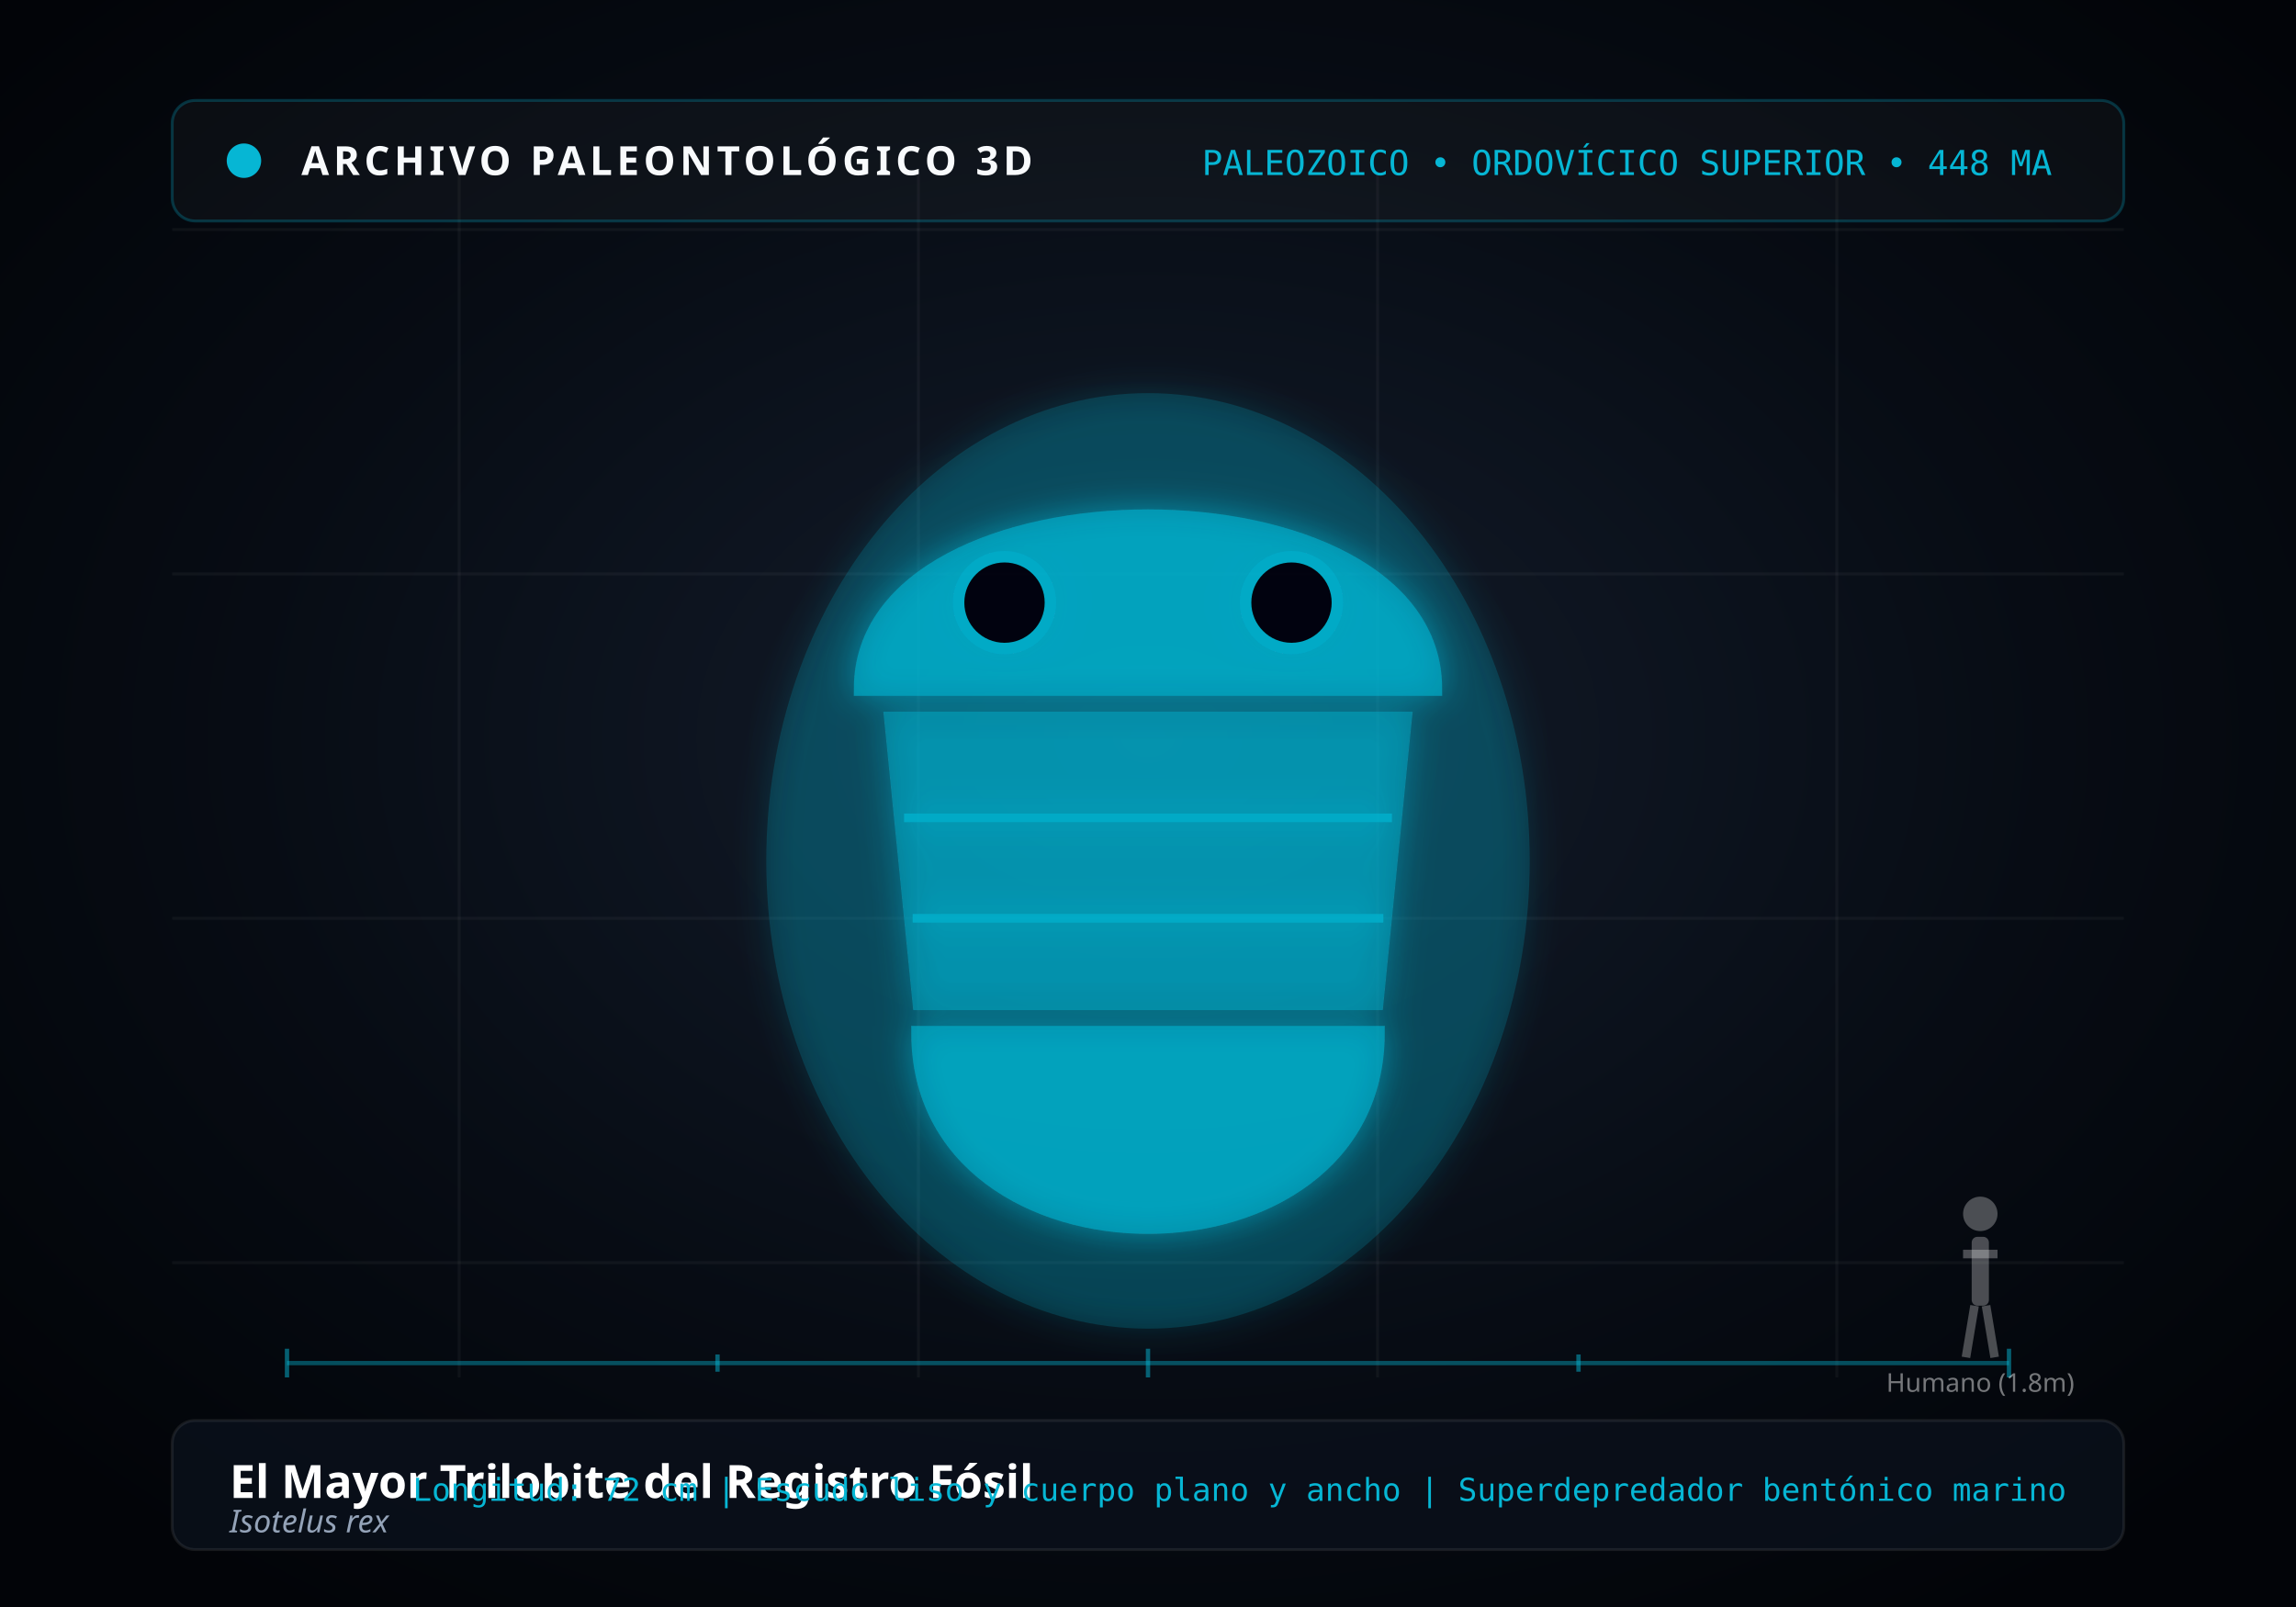
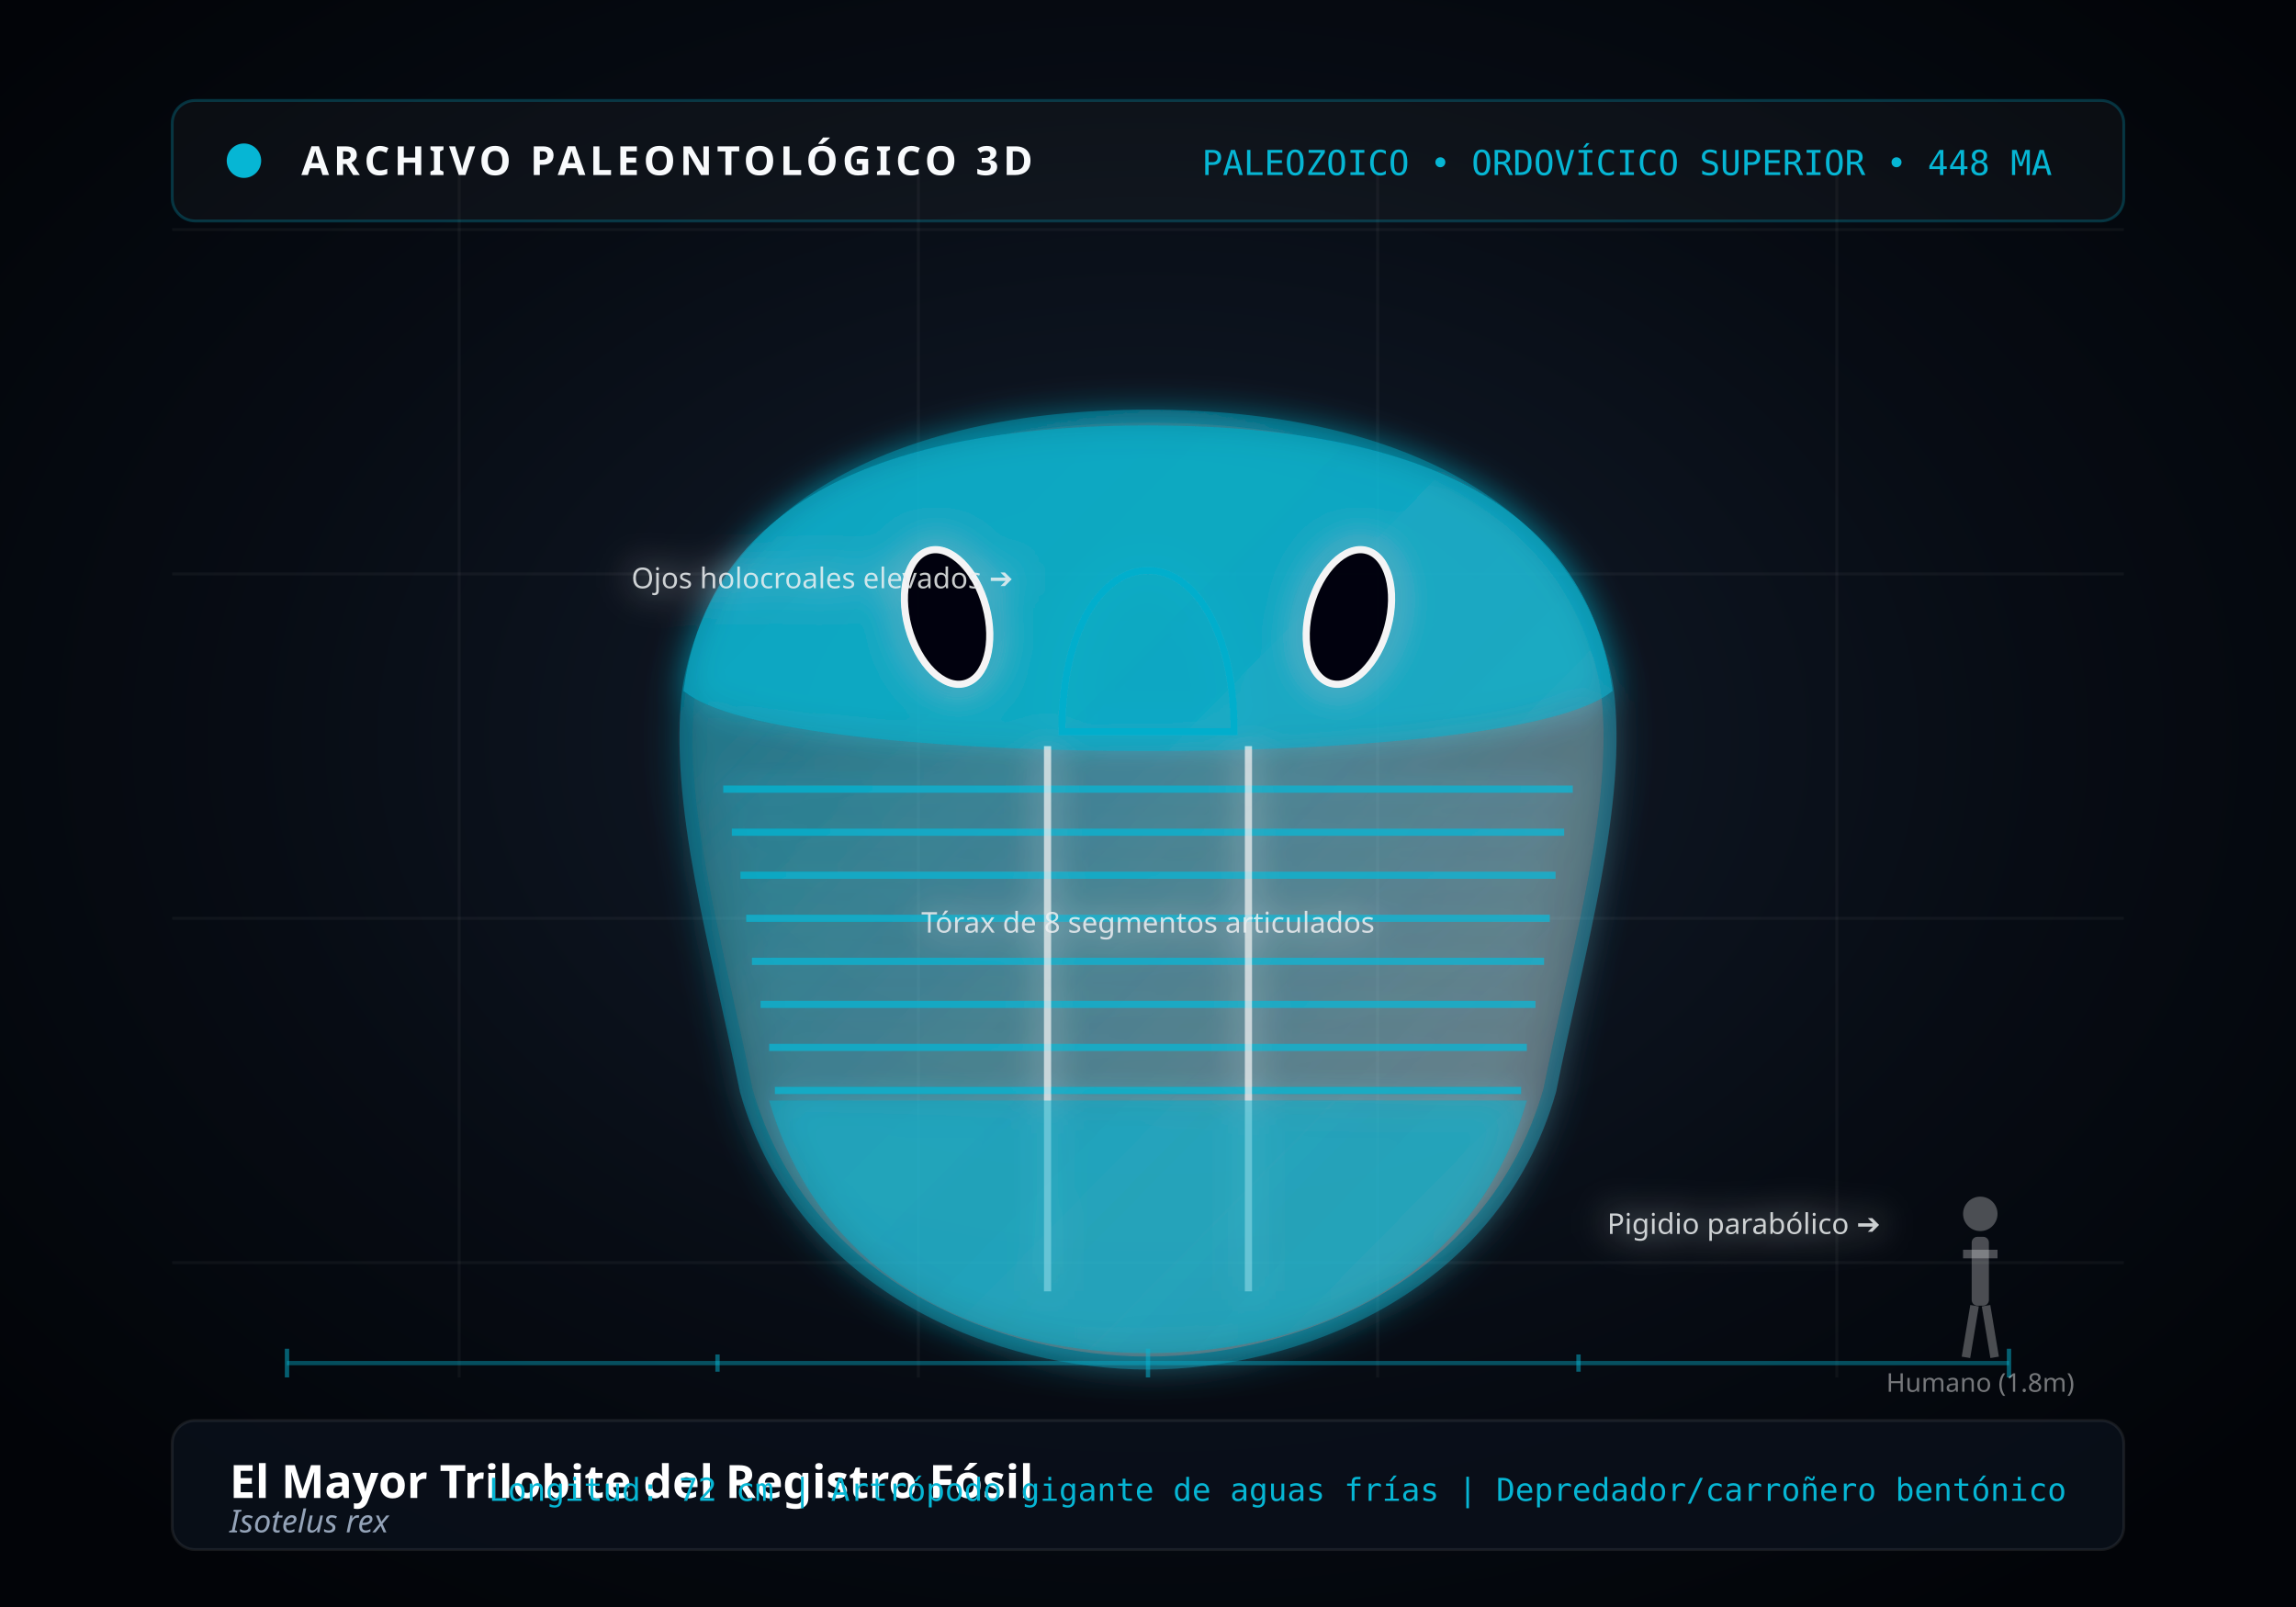
<svg xmlns="http://www.w3.org/2000/svg" viewBox="0 0 800 560" width="800" height="560">
  <defs>
    <radialGradient id="bgGrad_isotelus" cx="50%" cy="46%" r="65%">
      <stop offset="0%" stop-color="#141d2c" stop-opacity="1" />
      <stop offset="60%" stop-color="#070c14" stop-opacity="1" />
      <stop offset="100%" stop-color="#020408" stop-opacity="1" />
    </radialGradient>
    <linearGradient id="themeGrad_isotelus" x1="0%" y1="0%" x2="100%" y2="100%">
      <stop offset="0%" stop-color="#06b6d4" stop-opacity="0.95" />
      <stop offset="100%" stop-color="#ffffff" stop-opacity="0.6" />
    </linearGradient>
    <filter id="glow_isotelus" x="-20%" y="-20%" width="140%" height="140%">
      <feGaussianBlur stdDeviation="6" result="blur" />
      <feComposite in="SourceGraphic" in2="blur" operator="over" />
    </filter>
  </defs>
  <rect width="800" height="560" fill="url(#bgGrad_isotelus)" />
  <g stroke="rgba(255, 255, 255, 0.04)" stroke-width="1">
    <line x1="60" y1="80" x2="740" y2="80" />
    <line x1="60" y1="200" x2="740" y2="200" />
    <line x1="60" y1="320" x2="740" y2="320" />
    <line x1="60" y1="440" x2="740" y2="440" />
    <line x1="160" y1="60" x2="160" y2="480" />
    <line x1="320" y1="60" x2="320" y2="480" />
    <line x1="480" y1="60" x2="480" y2="480" />
    <line x1="640" y1="60" x2="640" y2="480" />
  </g>
  <rect x="60" y="35" width="680" height="42" rx="8" fill="rgba(255, 255, 255, 0.03)" stroke="#06b6d4" stroke-opacity="0.25" />
  <circle cx="85" cy="56" r="6" fill="#06b6d4" />
  <text x="105" y="61" fill="#f8fafc" font-family="'Space Grotesk', 'Outfit', sans-serif" font-weight="700" font-size="14" letter-spacing="1.5">ARCHIVO PALEONTOLÓGICO 3D</text>
  <text x="715" y="61" fill="#06b6d4" font-family="'JetBrains Mono', monospace" font-size="12" text-anchor="end">PALEOZOICO • ORDOVÍCICO SUPERIOR • 448 MA</text>
-   <g transform="translate(0, 10)" color="#06b6d4" filter="url(#glow_isotelus)" opacity="0.92">
-     <ellipse cx="400" cy="290" rx="130" ry="160" fill="currentColor" opacity="0.2" stroke="currentColor" stroke-width="6" />
-     <path d="M 300 230 C 300 150 500 150 500 230 Z" fill="currentColor" opacity="0.7" stroke="currentColor" stroke-width="5" />
-     <circle cx="350" cy="200" r="16" fill="#020408" stroke="currentColor" stroke-width="4" />
-     <circle cx="450" cy="200" r="16" fill="#020408" stroke="currentColor" stroke-width="4" />
-     <path d="M 310 240 L 490 240 L 480 340 L 320 340 Z" fill="currentColor" opacity="0.5" stroke="currentColor" stroke-width="4" />
-     <line x1="315" y1="275" x2="485" y2="275" stroke="currentColor" stroke-width="3" />
-     <line x1="318" y1="310" x2="482" y2="310" stroke="currentColor" stroke-width="3" />
-     <path d="M 320 350 C 320 440 480 440 480 350 Z" fill="currentColor" opacity="0.7" stroke="currentColor" stroke-width="5" />
+   <g transform="translate(0, 10)" color="#06b6d4" filter="url(#glow_isotelus)" opacity="0.95">
+     <path d="M 400 135 C 490 135 550 170 560 230 C 565 270 550 320 540 370 C 520 440 450 465 400 465 C 350 465 280 440 260 370 C 250 320 235 270 240 230 C 250 170 310 135 400 135 Z" fill="url(#themeGrad_isotelus)" opacity="0.4" stroke="currentColor" stroke-width="4.5" />
+     <path d="M 240 230 C 250 160 320 140 400 140 C 480 140 550 160 560 230 C 540 245 460 250 400 250 C 340 250 260 245 240 230 Z" fill="currentColor" opacity="0.6" stroke="currentColor" stroke-width="3.5" />
+     <ellipse cx="330" cy="205" rx="14" ry="24" fill="#020408" stroke="#ffffff" stroke-width="2.5" transform="rotate(-15 330 205)" />
+     <ellipse cx="470" cy="205" rx="14" ry="24" fill="#020408" stroke="#ffffff" stroke-width="2.5" transform="rotate(15 470 205)" />
+     <path d="M 370 245 C 370 170 430 170 430 245 Z" fill="none" stroke="currentColor" stroke-width="2.5" />
+     <g stroke="currentColor" stroke-width="2.5" opacity="0.85">
+       <line x1="252" y1="265" x2="548" y2="265" />
+       <line x1="255" y1="280" x2="545" y2="280" />
+       <line x1="258" y1="295" x2="542" y2="295" />
+       <line x1="260" y1="310" x2="540" y2="310" />
+       <line x1="262" y1="325" x2="538" y2="325" />
+       <line x1="265" y1="340" x2="535" y2="340" />
+       <line x1="268" y1="355" x2="532" y2="355" />
+       <line x1="270" y1="370" x2="530" y2="370" />
+     </g>
+     <line x1="365" y1="250" x2="365" y2="440" stroke="#ffffff" stroke-width="2.5" opacity="0.7" />
+     <line x1="435" y1="250" x2="435" y2="440" stroke="#ffffff" stroke-width="2.5" opacity="0.7" />
+     <path d="M 270 375 C 290 440 350 460 400 460 C 450 460 510 440 530 375 Z" fill="currentColor" opacity="0.5" stroke="currentColor" stroke-width="3" />
+     <g font-family="'Space Grotesk', sans-serif" font-size="10" fill="#f8fafc" opacity="0.85">
+       <text x="220" y="195">Ojos holocroales elevados ➔</text>
+       <text x="400" y="315" text-anchor="middle">Tórax de 8 segmentos articulados</text>
+       <text x="560" y="420">Pigidio parabólico ➔</text>
+     </g>
  </g>
  <line x1="100" y1="475" x2="700" y2="475" stroke="#06b6d4" stroke-opacity="0.4" stroke-width="1.5" />
  <g stroke="#06b6d4" stroke-opacity="0.5" stroke-width="1.5">
    <line x1="100" y1="470" x2="100" y2="480" />
    <line x1="250" y1="472" x2="250" y2="478" />
    <line x1="400" y1="470" x2="400" y2="480" />
    <line x1="550" y1="472" x2="550" y2="478" />
    <line x1="700" y1="470" x2="700" y2="480" />
  </g>
  <g transform="translate(680, 415)" fill="rgba(255, 255, 255, 0.28)">
    <circle cx="10" cy="8" r="6" />
    <rect x="7" y="16" width="6" height="24" rx="2" />
    <line x1="4" y1="22" x2="16" y2="22" stroke="rgba(255, 255, 255, 0.28)" stroke-width="3" />
    <line x1="8" y1="40" x2="5" y2="58" stroke="rgba(255, 255, 255, 0.28)" stroke-width="3" />
    <line x1="12" y1="40" x2="15" y2="58" stroke="rgba(255, 255, 255, 0.28)" stroke-width="3" />
    <text x="10" y="70" fill="rgba(255, 255, 255, 0.45)" font-family="sans-serif" font-size="9" text-anchor="middle">Humano (1.8m)</text>
  </g>
  <rect x="60" y="495" width="680" height="45" rx="8" fill="rgba(10, 16, 26, 0.85)" stroke="rgba(255, 255, 255, 0.08)" />
  <text x="80" y="522" fill="#ffffff" font-family="'Space Grotesk', sans-serif" font-size="16" font-weight="700">El Mayor Trilobite del Registro Fósil</text>
  <text x="80" y="534" fill="#94a3b8" font-family="'Outfit', sans-serif" font-style="italic" font-size="11">Isotelus rex</text>
-   <text x="720" y="523" fill="#06b6d4" font-family="'JetBrains Mono', monospace" font-size="11" text-anchor="end">Longitud: 72 cm | Escudo liso y cuerpo plano y ancho | Superdepredador bentónico marino</text>
+   <text x="720" y="523" fill="#06b6d4" font-family="'JetBrains Mono', monospace" font-size="11" text-anchor="end">Longitud: 72 cm | Artrópodo gigante de aguas frías | Depredador/carroñero bentónico</text>
</svg>
